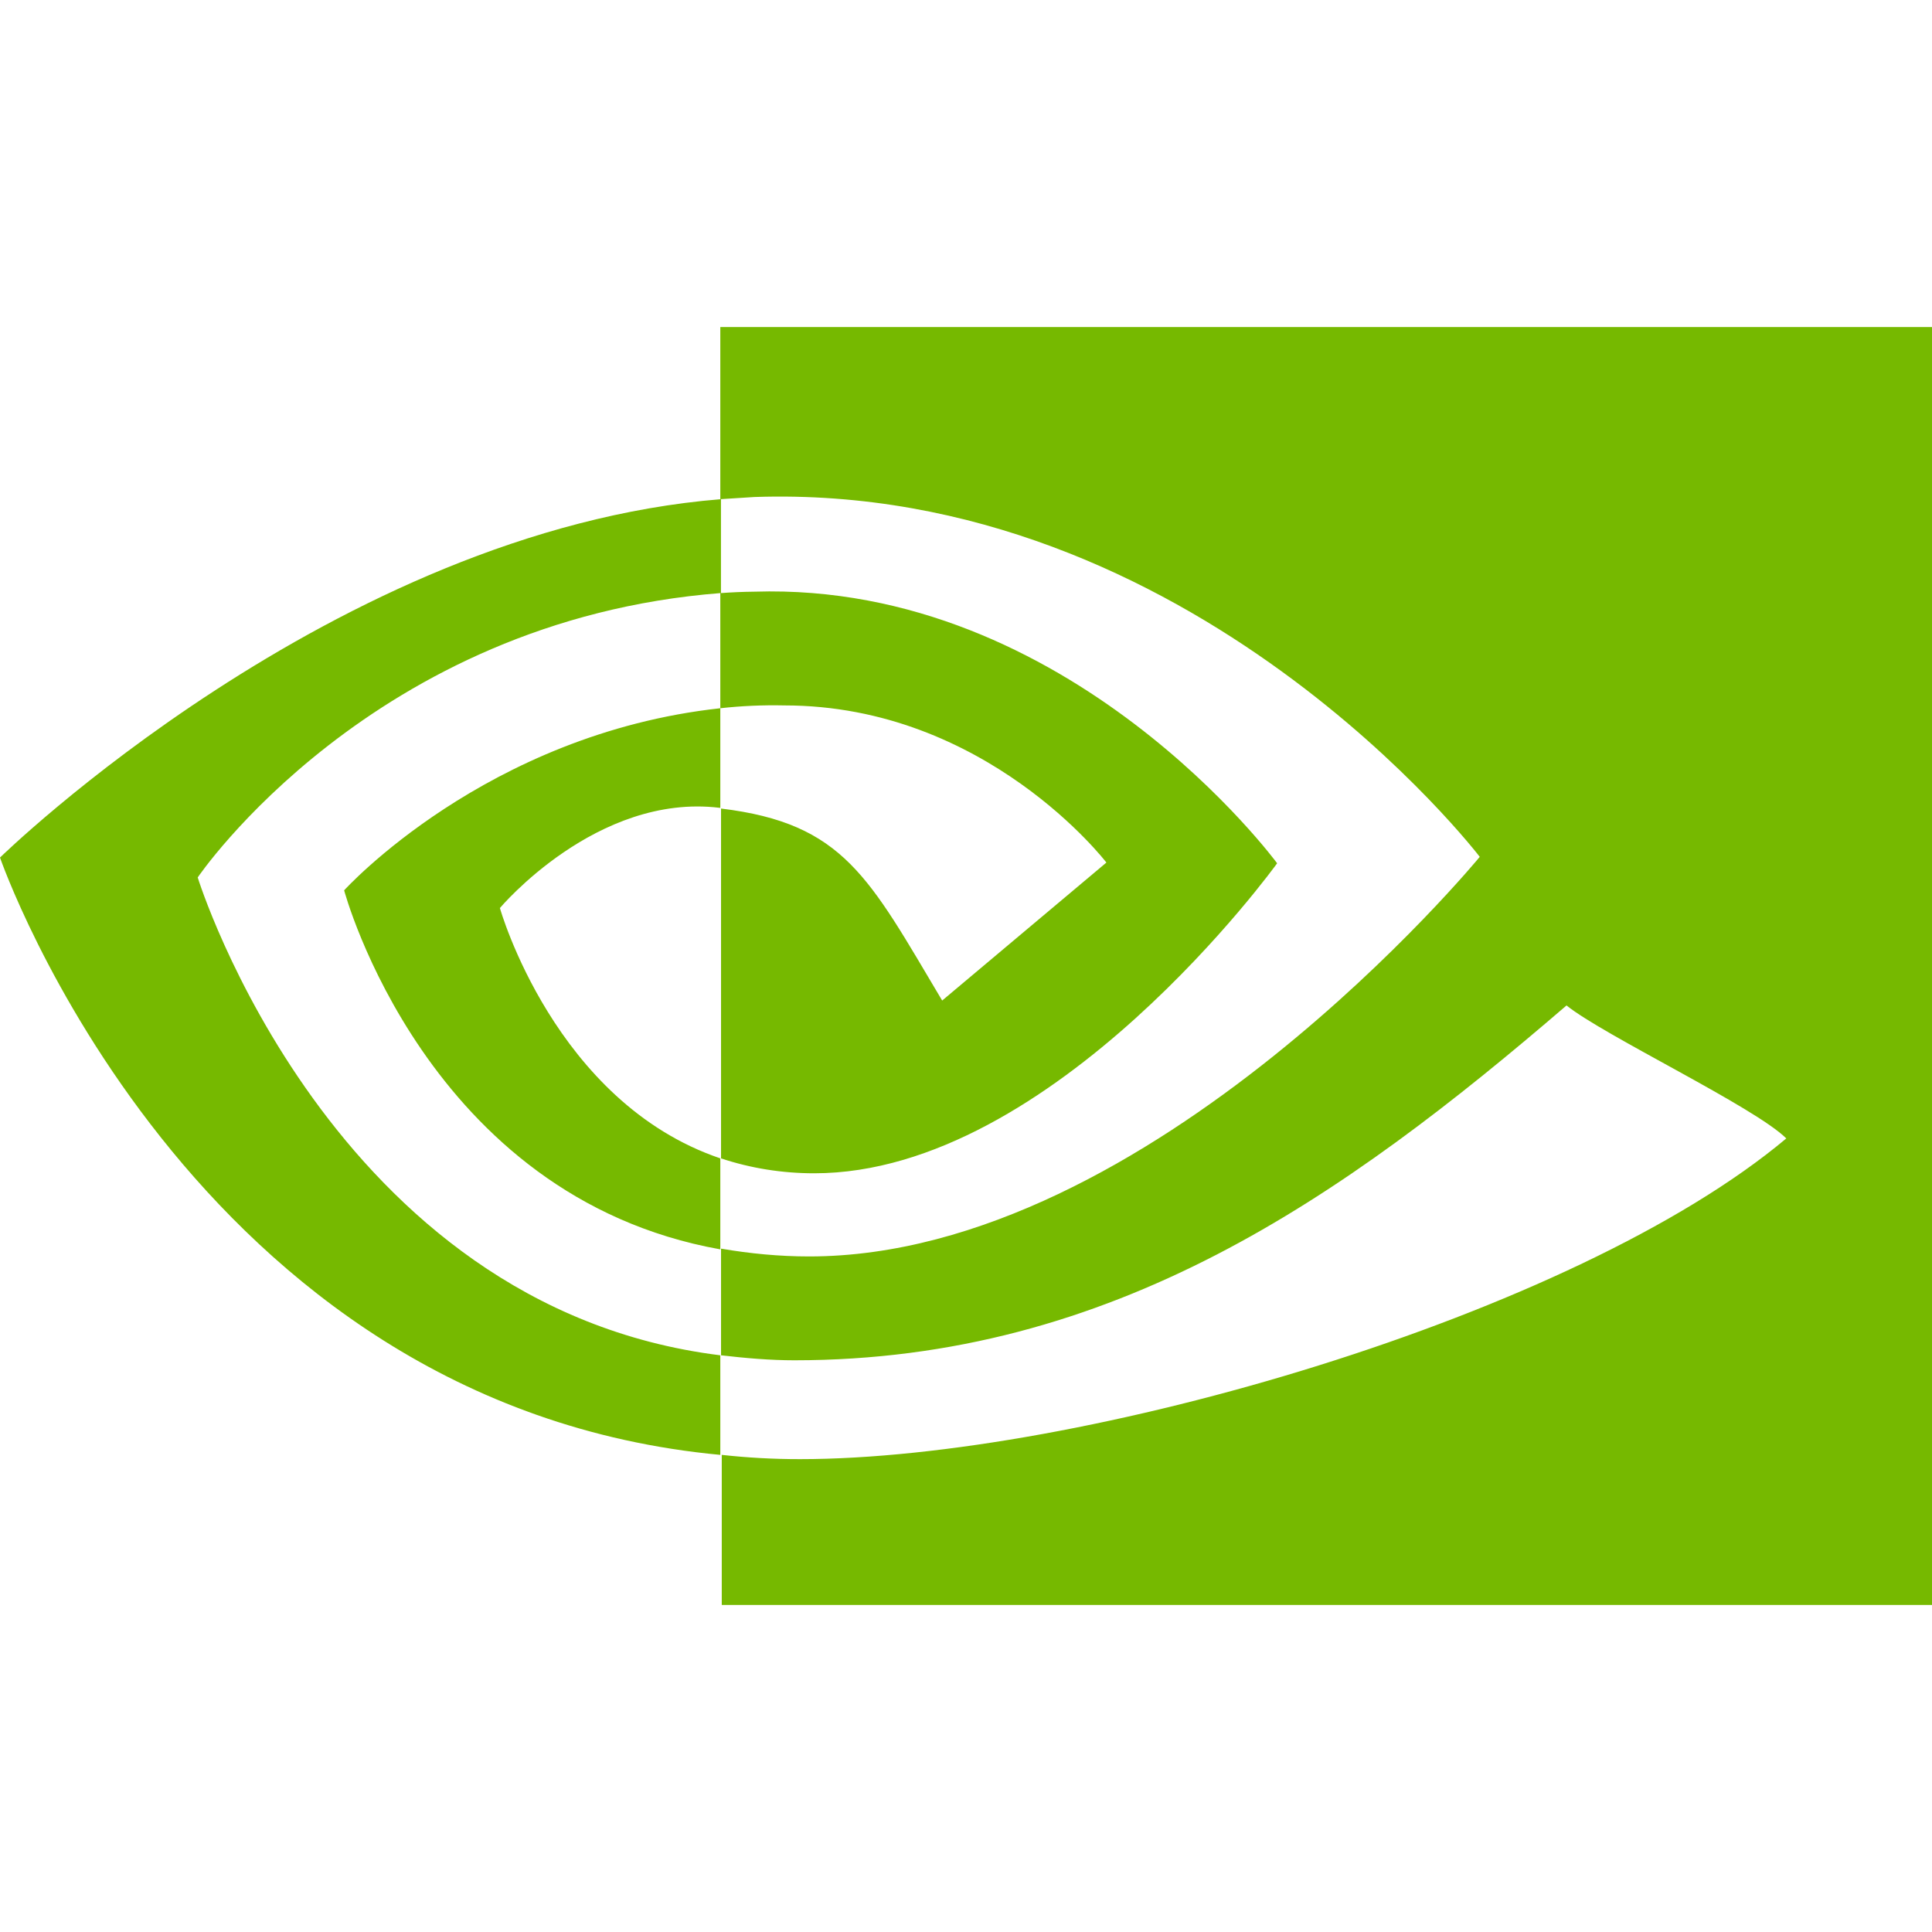
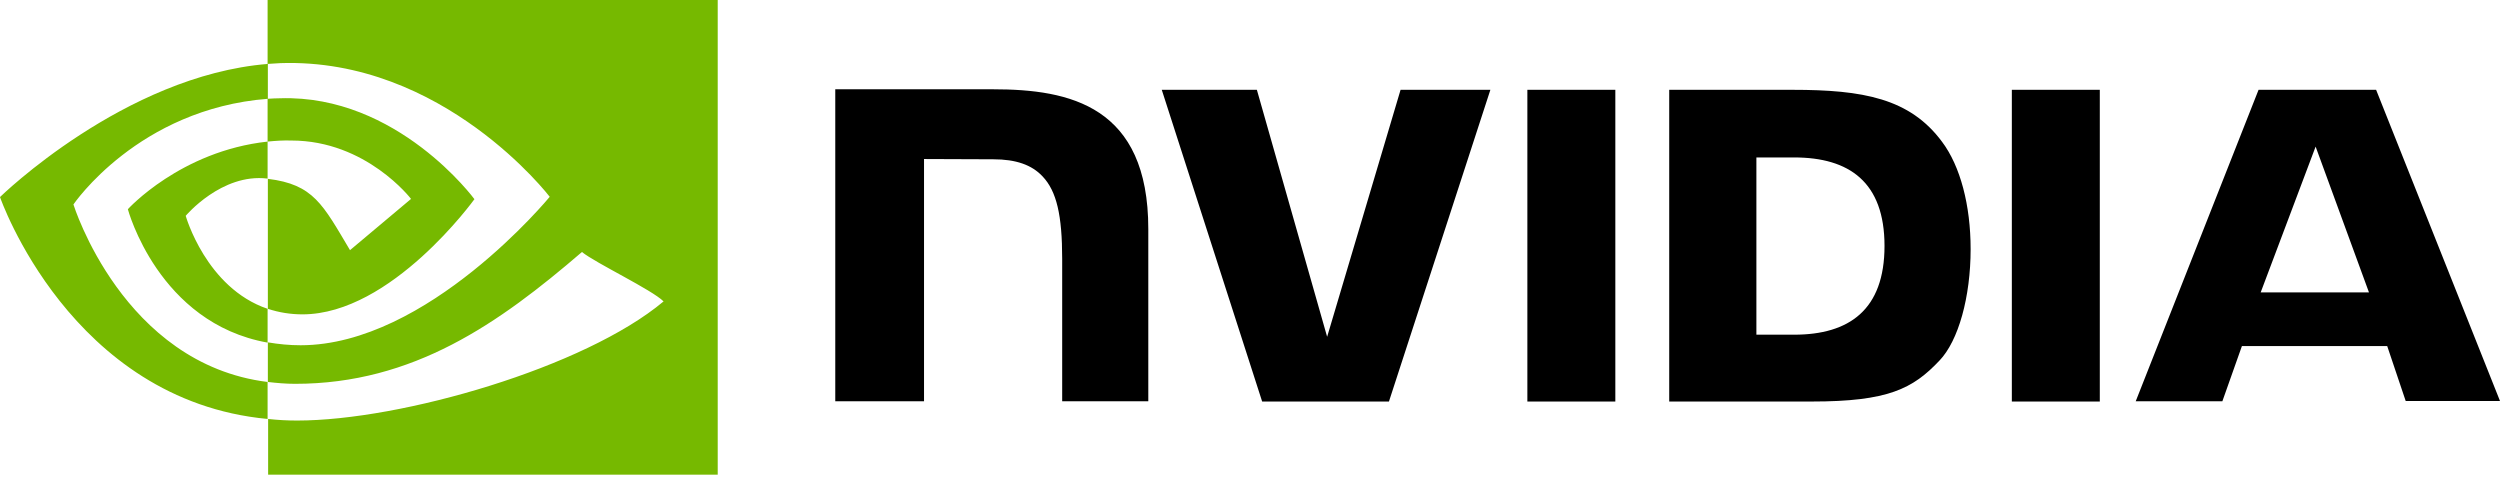
- <svg xmlns="http://www.w3.org/2000/svg" role="img" viewBox="0 0 24 24">
-   <path fill="#76B900" d="M8.948 8.798v-1.43a6.7 6.7 0 0 1 .424-.018c3.922-.124 6.493 3.374 6.493 3.374s-2.774 3.851-5.75 3.851c-.398 0-.787-.062-1.158-.185v-4.346c1.528.185 1.837.857 2.747 2.385l2.04-1.714s-1.492-1.952-4-1.952a6.016 6.016 0 0 0-.796.035m0-4.735v2.138l.424-.027c5.45-.185 9.01 4.47 9.01 4.47s-4.08 4.964-8.33 4.964c-.37 0-.733-.035-1.095-.097v1.325c.3.035.61.062.91.062 3.957 0 6.82-2.023 9.593-4.408.459.371 2.34 1.263 2.73 1.652-2.633 2.208-8.772 3.984-12.253 3.984-.335 0-.653-.018-.971-.053v1.864H24V4.063zm0 10.326v1.131c-3.657-.654-4.673-4.46-4.673-4.46s1.758-1.944 4.673-2.262v1.237H8.94c-1.528-.186-2.73 1.245-2.73 1.245s.68 2.412 2.739 3.11M2.456 10.9s2.164-3.197 6.5-3.533V6.201C4.153 6.59 0 10.653 0 10.653s2.35 6.802 8.948 7.42v-1.237c-4.84-.6-6.492-5.936-6.492-5.936z" />
+ <svg xmlns="http://www.w3.org/2000/svg" viewBox="0 0 512 98" width="512" height="98">
+   <path d="M312.805 18.394v63.838h18.015V18.394zm-141.742-.108v63.892h18.178v-49.61l14.174.054c4.653 0 7.899 1.136 10.117 3.517c2.867 3.03 4.003 7.952 4.003 16.879v29.16h17.637V46.904c0-25.21-16.068-28.618-31.757-28.618zm170.793.108v63.838h29.214c15.58 0 20.666-2.597 26.13-8.386c3.896-4.057 6.384-13.038 6.384-22.83c0-8.98-2.11-16.987-5.843-21.964c-6.6-8.927-16.23-10.658-30.62-10.658zm17.853 13.85h7.736c11.253 0 18.503 5.03 18.503 18.123s-7.25 18.177-18.503 18.177h-7.736zm-72.872-13.85l-15.04 50.583l-14.39-50.583H237.93l20.558 63.838h25.967l20.775-63.838zm125.187 63.838h18.015V18.394h-18.015zm50.529-63.838l-25.157 63.784h17.745l4.004-11.307h29.754l3.787 11.252H512l-25.373-63.73zm11.685 11.631l10.929 29.863h-22.181z" />
+   <path fill="#76b900" d="M54.803 28.997v-8.764c.866-.054 1.731-.108 2.597-.108c24.02-.757 39.763 20.666 39.763 20.666S80.176 64.38 61.944 64.38c-2.434 0-4.815-.379-7.087-1.136V36.626c9.36 1.136 11.253 5.247 16.825 14.606L84.18 40.737s-9.143-11.956-24.507-11.956c-1.623-.054-3.246.054-4.869.216m0-28.997v13.092l2.597-.162c33.38-1.136 55.182 27.374 55.182 27.374S87.587 70.708 61.566 70.708c-2.273 0-4.49-.216-6.709-.595v8.115c1.84.217 3.733.379 5.572.379c24.237 0 41.765-12.389 58.753-26.996c2.813 2.272 14.336 7.736 16.717 10.117c-16.122 13.525-53.721 24.399-75.037 24.399a53 53 0 0 1-5.95-.325v11.415h92.077V0zm0 63.243v6.924c-22.397-4.003-28.619-27.32-28.619-27.32s10.766-11.902 28.619-13.85v7.574h-.054c-9.36-1.136-16.717 7.628-16.717 7.628s4.166 14.77 16.771 19.044M15.04 41.873s13.254-19.584 39.817-21.64v-7.14C25.427 15.472 0 40.357 0 40.357s14.39 41.657 54.803 45.444v-7.574C25.156 74.55 15.04 41.873 15.04 41.873" />
</svg>
